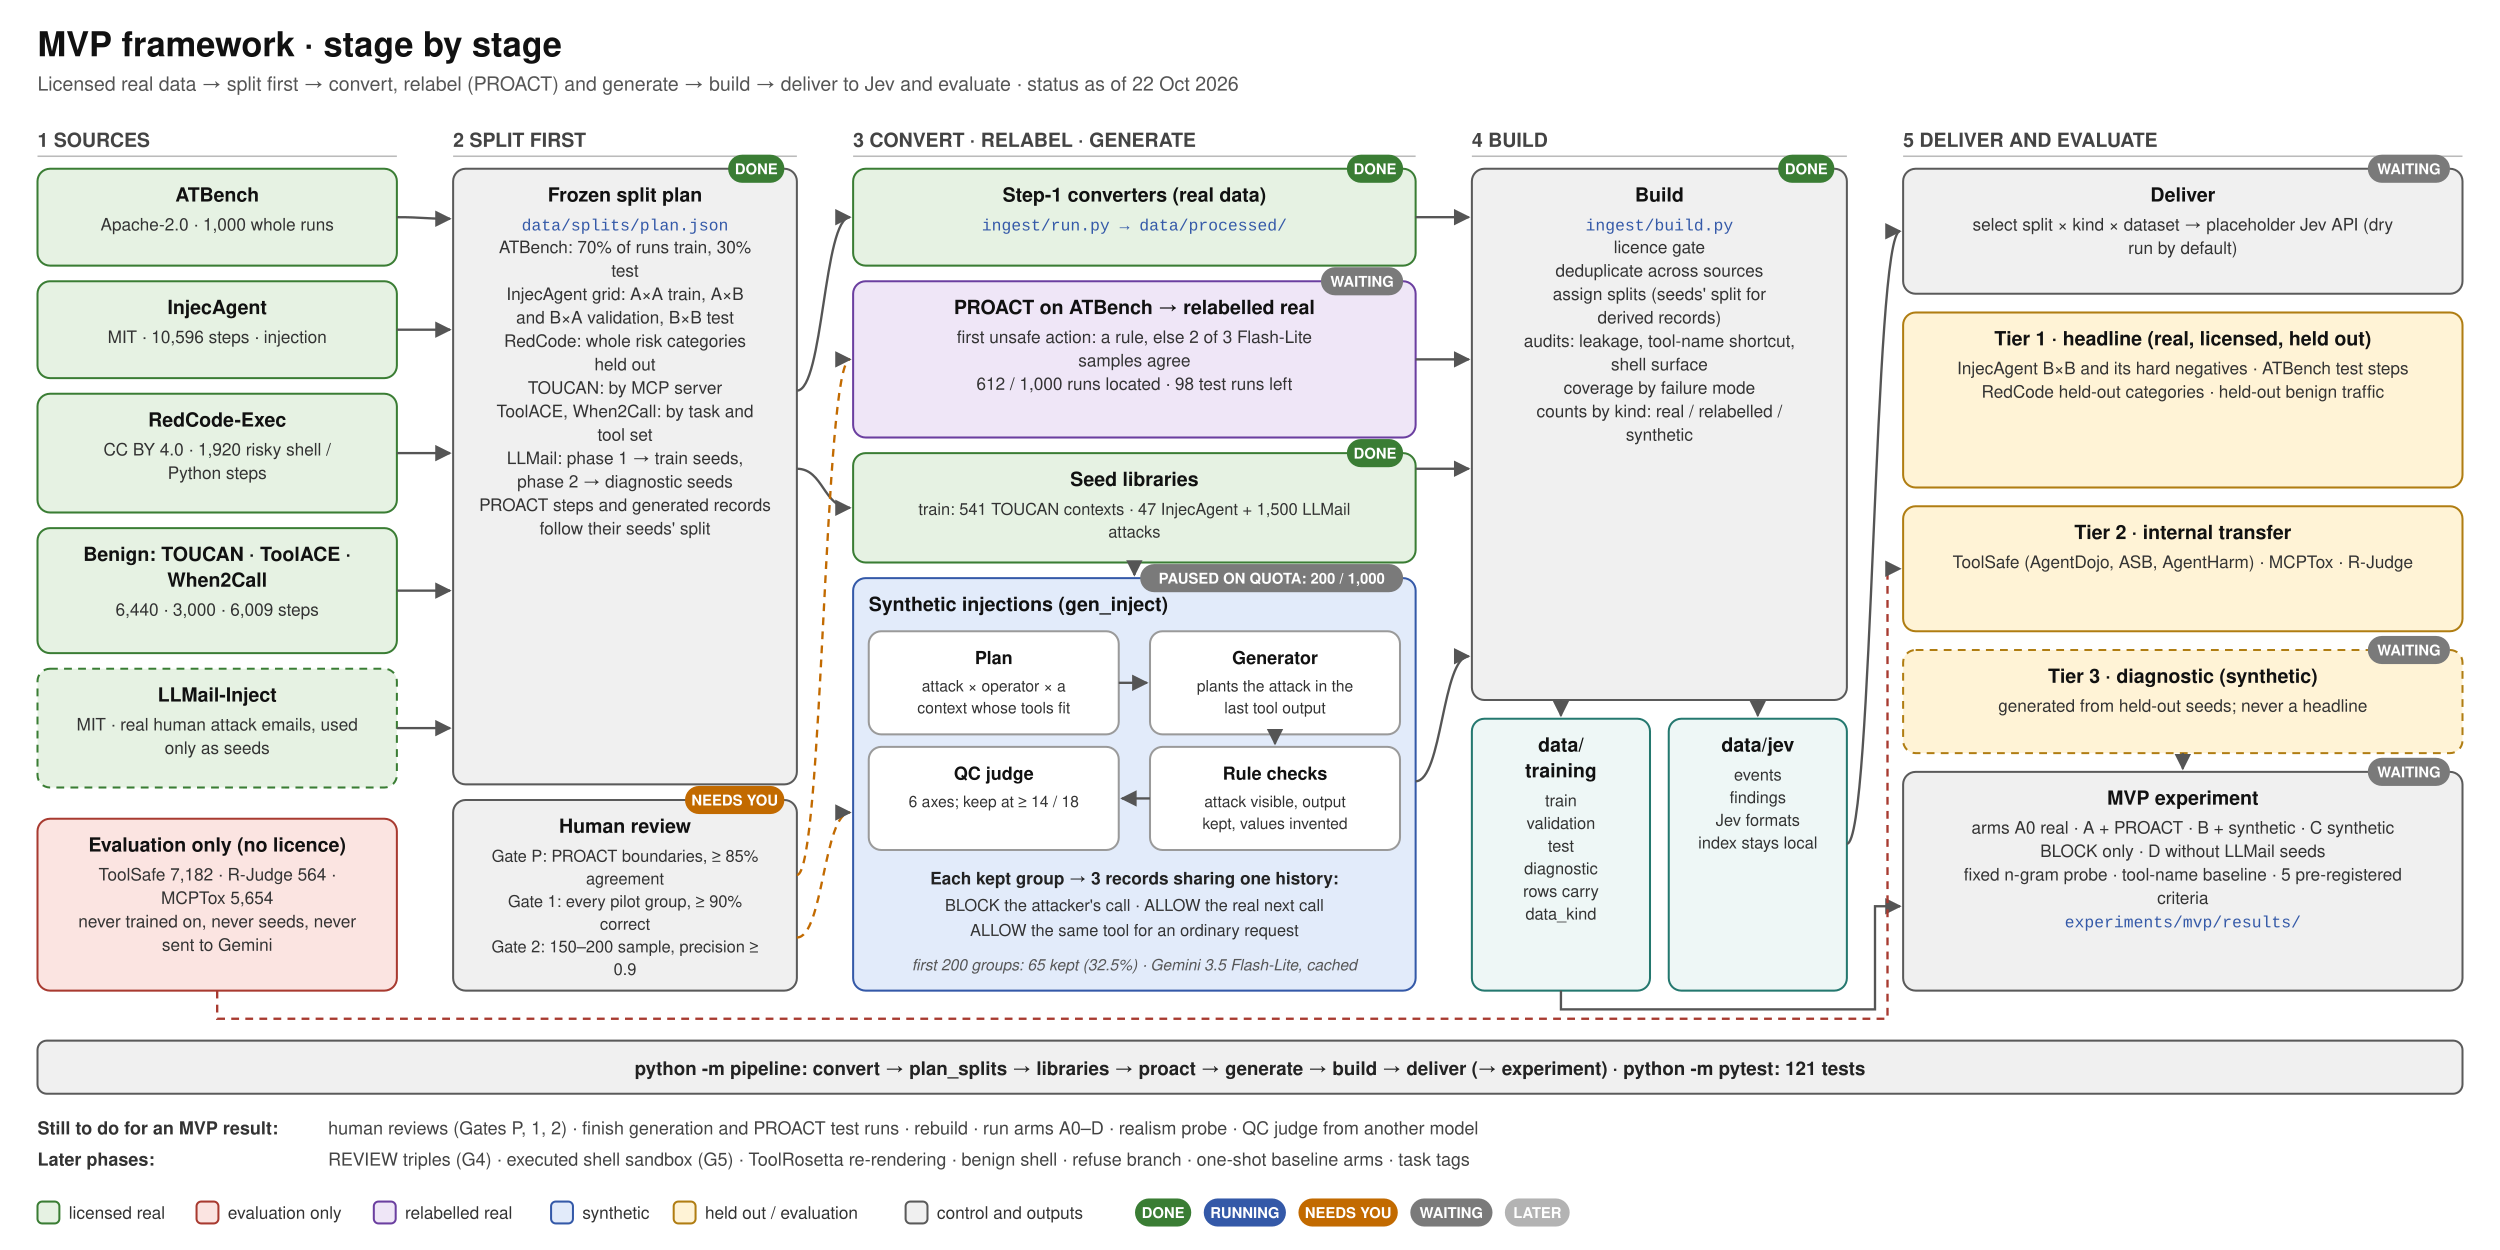
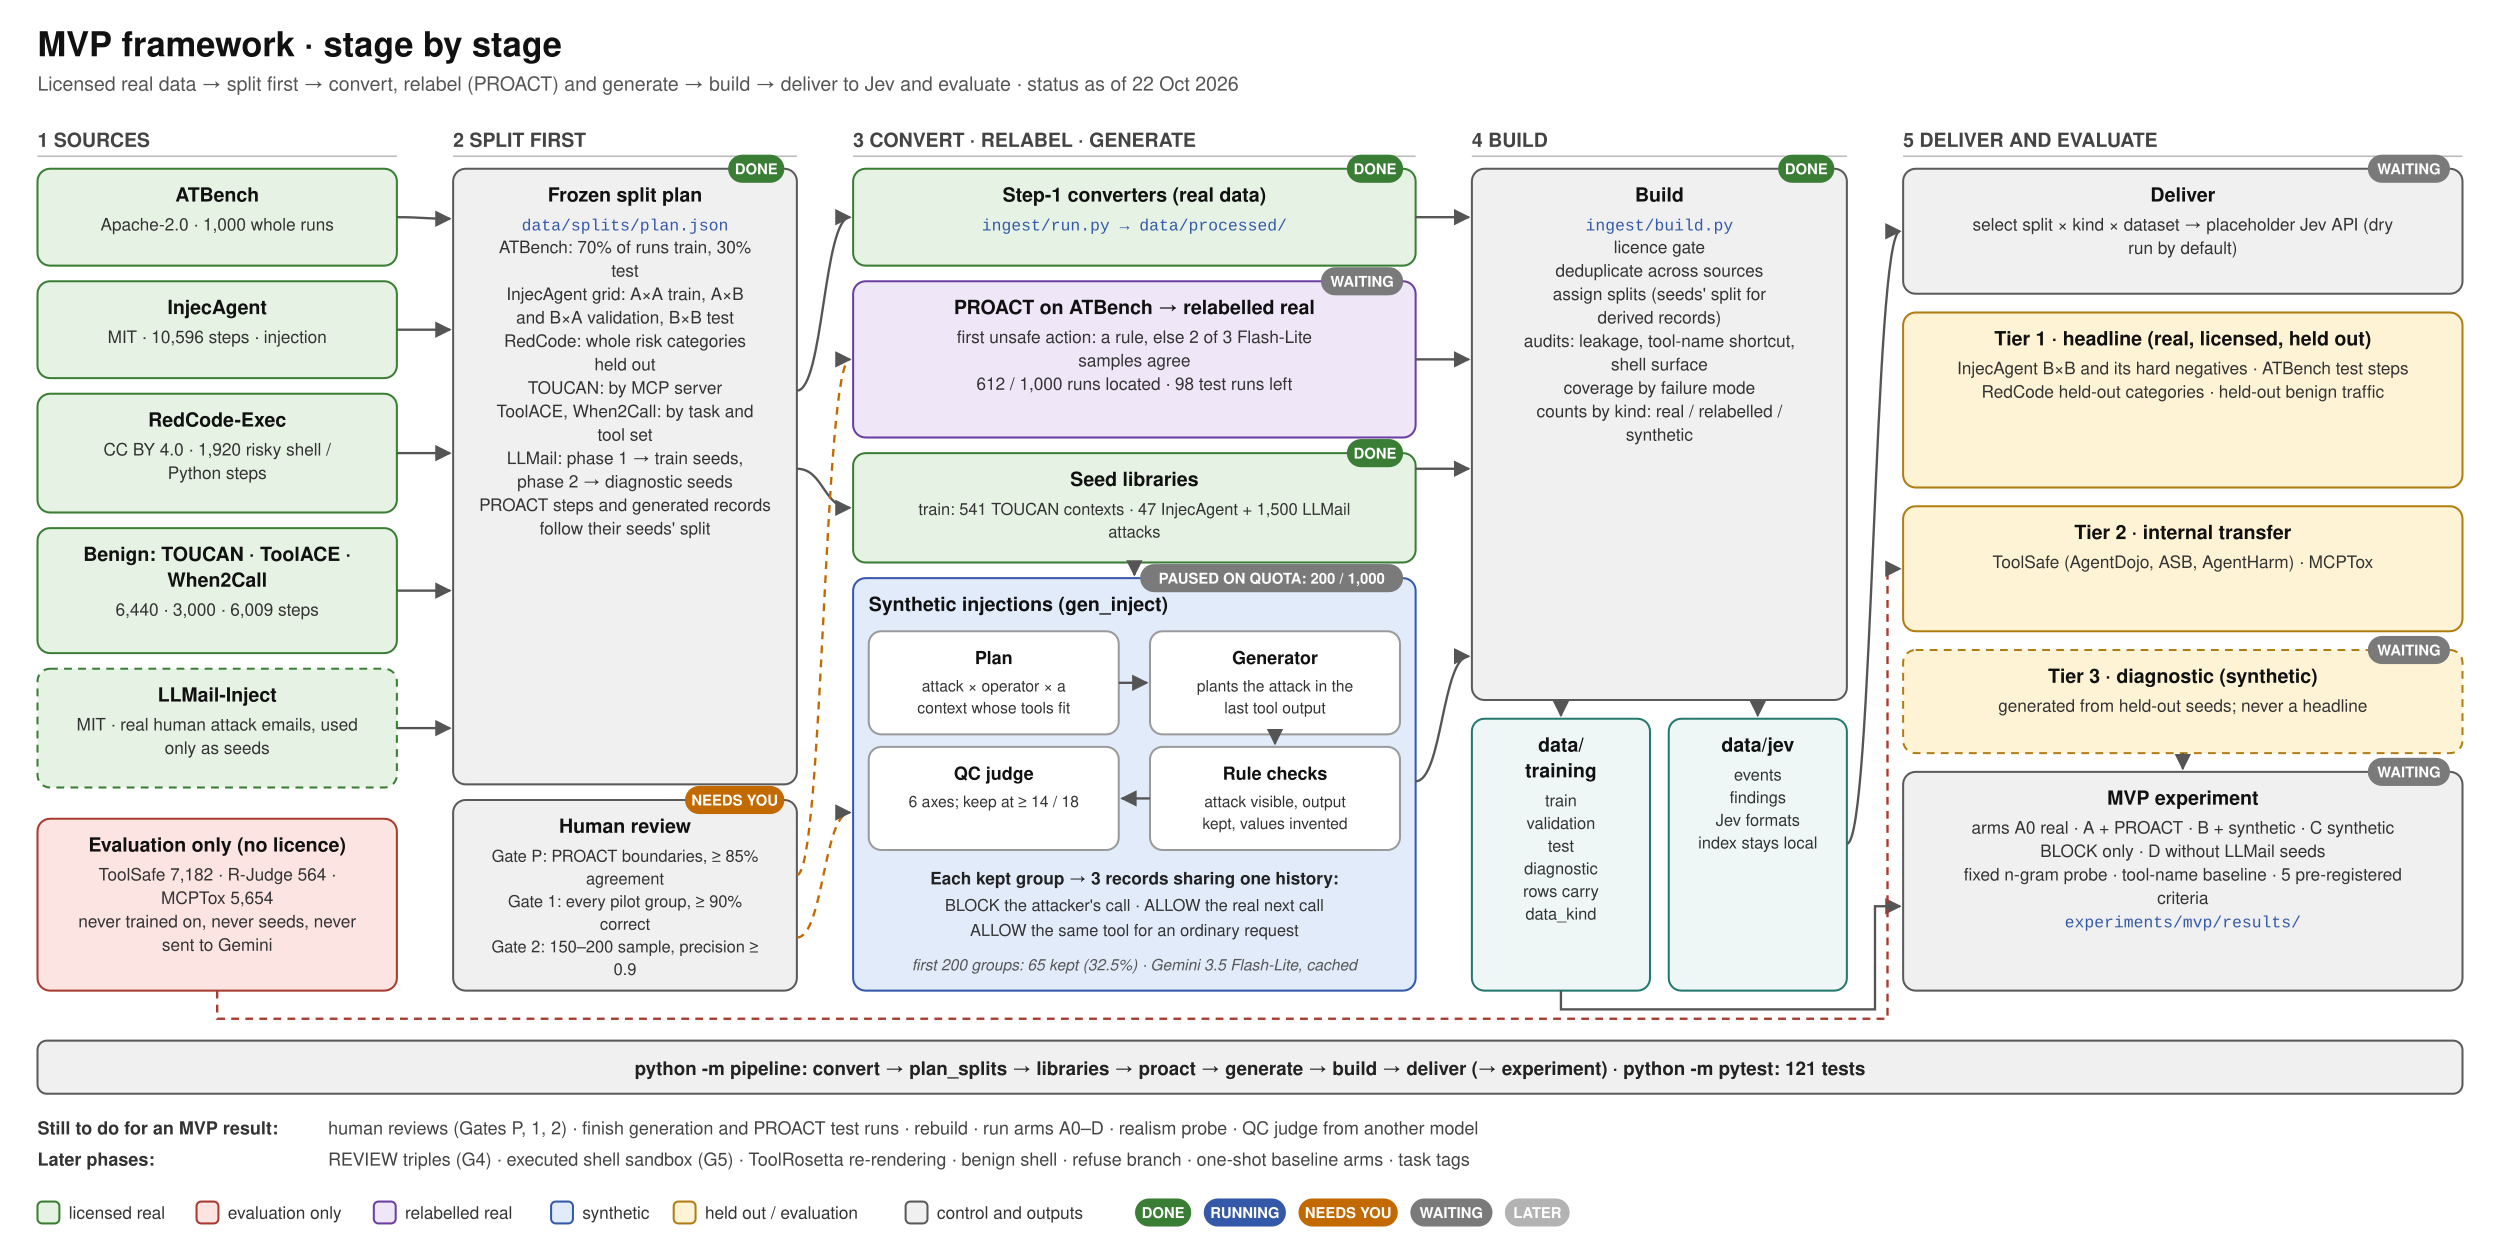
<svg xmlns="http://www.w3.org/2000/svg" viewBox="0 0 1600 800" width="1600" height="800" font-family="Segoe UI, Helvetica, Arial, sans-serif">
  <defs>
    <marker id="ah" viewBox="0 0 10 10" refX="9" refY="5" markerWidth="7" markerHeight="7" orient="auto-start-reverse">
      <path d="M0,0 L10,5 L0,10 z" fill="#555" />
    </marker>
  </defs>
  <rect width="1600" height="800" fill="#ffffff" />
  <text x="24.0" y="36.0" text-anchor="start" style="font-size:22px;fill:#111;font-weight:700;">MVP framework · stage by stage</text>
  <text x="24.0" y="58.0" text-anchor="start" style="font-size:12.5px;fill:#555;">Licensed real data → split first → convert, relabel (PROACT) and generate → build → deliver to Jev and evaluate · status as of 22 Oct 2026</text>
  <text x="24.0" y="94.0" text-anchor="start" style="font-size:12.5px;fill:#444;font-weight:700;">1  SOURCES</text>
  <line x1="24" y1="100" x2="254" y2="100" stroke="#bbb" stroke-width="1" />
  <text x="290.0" y="94.0" text-anchor="start" style="font-size:12.5px;fill:#444;font-weight:700;">2  SPLIT FIRST</text>
  <line x1="290" y1="100" x2="510" y2="100" stroke="#bbb" stroke-width="1" />
  <text x="546.0" y="94.0" text-anchor="start" style="font-size:12.5px;fill:#444;font-weight:700;">3  CONVERT · RELABEL · GENERATE</text>
  <line x1="546" y1="100" x2="906" y2="100" stroke="#bbb" stroke-width="1" />
  <text x="942.0" y="94.0" text-anchor="start" style="font-size:12.5px;fill:#444;font-weight:700;">4  BUILD</text>
  <line x1="942" y1="100" x2="1182" y2="100" stroke="#bbb" stroke-width="1" />
  <text x="1218.0" y="94.0" text-anchor="start" style="font-size:12.5px;fill:#444;font-weight:700;">5  DELIVER AND EVALUATE</text>
  <line x1="1218" y1="100" x2="1576" y2="100" stroke="#bbb" stroke-width="1" />
  <rect x="24" y="108" width="230" height="62" rx="8" fill="#e6f2e3" stroke="#3a7d34" stroke-width="1.3" />
  <text x="139.0" y="129.0" text-anchor="middle" style="font-size:12.5px;fill:#111;font-weight:700;">ATBench</text>
  <text x="139.0" y="147.5" text-anchor="middle" style="font-size:11px;fill:#333;">Apache-2.0 · 1,000 whole runs</text>
  <rect x="24" y="180" width="230" height="62" rx="8" fill="#e6f2e3" stroke="#3a7d34" stroke-width="1.3" />
  <text x="139.0" y="201.0" text-anchor="middle" style="font-size:12.5px;fill:#111;font-weight:700;">InjecAgent</text>
  <text x="139.0" y="219.5" text-anchor="middle" style="font-size:11px;fill:#333;">MIT · 10,596 steps · injection</text>
  <rect x="24" y="252" width="230" height="76" rx="8" fill="#e6f2e3" stroke="#3a7d34" stroke-width="1.3" />
  <text x="139.0" y="273.0" text-anchor="middle" style="font-size:12.5px;fill:#111;font-weight:700;">RedCode-Exec</text>
  <text x="139.0" y="291.5" text-anchor="middle" style="font-size:11px;fill:#333;">CC BY 4.0 · 1,920 risky shell /</text>
  <text x="139.0" y="306.5" text-anchor="middle" style="font-size:11px;fill:#333;">Python steps</text>
  <rect x="24" y="338" width="230" height="80" rx="8" fill="#e6f2e3" stroke="#3a7d34" stroke-width="1.3" />
  <text x="139.0" y="359.0" text-anchor="middle" style="font-size:12.5px;fill:#111;font-weight:700;">Benign: TOUCAN · ToolACE ·</text>
  <text x="139.0" y="375.5" text-anchor="middle" style="font-size:12.5px;fill:#111;font-weight:700;">When2Call</text>
  <text x="139.0" y="394.0" text-anchor="middle" style="font-size:11px;fill:#333;">6,440 · 3,000 · 6,009 steps</text>
  <rect x="24" y="428" width="230" height="76" rx="8" fill="#e6f2e3" stroke="#3a7d34" stroke-width="1.3" stroke-dasharray="5 4" />
  <text x="139.0" y="449.0" text-anchor="middle" style="font-size:12.5px;fill:#111;font-weight:700;">LLMail-Inject</text>
  <text x="139.0" y="467.5" text-anchor="middle" style="font-size:11px;fill:#333;">MIT · real human attack emails, used</text>
  <text x="139.0" y="482.5" text-anchor="middle" style="font-size:11px;fill:#333;">only as seeds</text>
  <rect x="24" y="524" width="230" height="110" rx="8" fill="#fbe4e1" stroke="#a83a30" stroke-width="1.3" />
  <text x="139.0" y="545.0" text-anchor="middle" style="font-size:12.5px;fill:#111;font-weight:700;">Evaluation only (no licence)</text>
  <text x="139.0" y="563.5" text-anchor="middle" style="font-size:11px;fill:#333;">ToolSafe 7,182 · R-Judge 564 ·</text>
  <text x="139.0" y="578.5" text-anchor="middle" style="font-size:11px;fill:#333;">MCPTox 5,654</text>
  <text x="139.0" y="593.5" text-anchor="middle" style="font-size:11px;fill:#333;">never trained on, never seeds, never</text>
  <text x="139.0" y="608.5" text-anchor="middle" style="font-size:11px;fill:#333;">sent to Gemini</text>
  <rect x="290" y="108" width="220" height="394" rx="8" fill="#f0f0f0" stroke="#5a5a5a" stroke-width="1.3" />
  <text x="400.0" y="129.0" text-anchor="middle" style="font-size:12.5px;fill:#111;font-weight:700;">Frozen split plan</text>
  <text x="400.0" y="147.5" text-anchor="middle" style="font-size:10.5px;fill:#3459a8;" font-family="Consolas, 'Courier New', monospace">data/splits/plan.json</text>
  <text x="400.0" y="162.0" text-anchor="middle" style="font-size:11px;fill:#333;">ATBench: 70% of runs train, 30%</text>
  <text x="400.0" y="177.0" text-anchor="middle" style="font-size:11px;fill:#333;">test</text>
  <text x="400.0" y="192.0" text-anchor="middle" style="font-size:11px;fill:#333;">InjecAgent grid: A×A train, A×B</text>
  <text x="400.0" y="207.0" text-anchor="middle" style="font-size:11px;fill:#333;">and B×A validation, B×B test</text>
  <text x="400.0" y="222.0" text-anchor="middle" style="font-size:11px;fill:#333;">RedCode: whole risk categories</text>
  <text x="400.0" y="237.0" text-anchor="middle" style="font-size:11px;fill:#333;">held out</text>
  <text x="400.0" y="252.0" text-anchor="middle" style="font-size:11px;fill:#333;">TOUCAN: by MCP server</text>
  <text x="400.0" y="267.0" text-anchor="middle" style="font-size:11px;fill:#333;">ToolACE, When2Call: by task and</text>
  <text x="400.0" y="282.0" text-anchor="middle" style="font-size:11px;fill:#333;">tool set</text>
  <text x="400.0" y="297.0" text-anchor="middle" style="font-size:11px;fill:#333;">LLMail: phase 1 → train seeds,</text>
  <text x="400.0" y="312.0" text-anchor="middle" style="font-size:11px;fill:#333;">phase 2 → diagnostic seeds</text>
  <text x="400.0" y="327.0" text-anchor="middle" style="font-size:11px;fill:#333;">PROACT steps and generated records</text>
  <text x="400.0" y="342.0" text-anchor="middle" style="font-size:11px;fill:#333;">follow their seeds' split</text>
  <rect x="466.0" y="99" width="36.0" height="18" rx="9" fill="#3a7d34" />
  <text x="484.0" y="111.5" text-anchor="middle" style="font-size:9.5px;fill:#fff;font-weight:700;">DONE</text>
  <rect x="290" y="512" width="220" height="122" rx="8" fill="#f0f0f0" stroke="#5a5a5a" stroke-width="1.3" />
  <text x="400.0" y="533.0" text-anchor="middle" style="font-size:12.5px;fill:#111;font-weight:700;">Human review</text>
  <text x="400.0" y="551.5" text-anchor="middle" style="font-size:10.5px;fill:#333;">Gate P: PROACT boundaries, ≥ 85%</text>
  <text x="400.0" y="566.0" text-anchor="middle" style="font-size:10.5px;fill:#333;">agreement</text>
  <text x="400.0" y="580.5" text-anchor="middle" style="font-size:10.5px;fill:#333;">Gate 1: every pilot group, ≥ 90%</text>
  <text x="400.0" y="595.0" text-anchor="middle" style="font-size:10.5px;fill:#333;">correct</text>
  <text x="400.0" y="609.5" text-anchor="middle" style="font-size:10.5px;fill:#333;">Gate 2: 150–200 sample, precision ≥</text>
  <text x="400.0" y="624.0" text-anchor="middle" style="font-size:10.5px;fill:#333;">0.9</text>
  <rect x="438.4" y="503" width="63.6" height="18" rx="9" fill="#c26a00" />
  <text x="470.2" y="515.5" text-anchor="middle" style="font-size:9.5px;fill:#fff;font-weight:700;">NEEDS YOU</text>
  <path d="M254,139 C271.0,139 271.0,140 288,140" fill="none" stroke="#555" stroke-width="1.5" marker-end="url(#ah)" />
  <path d="M254,211 C271.0,211 271.0,211 288,211" fill="none" stroke="#555" stroke-width="1.5" marker-end="url(#ah)" />
  <path d="M254,290 C271.0,290 271.0,290 288,290" fill="none" stroke="#555" stroke-width="1.5" marker-end="url(#ah)" />
  <path d="M254,378 C271.0,378 271.0,378 288,378" fill="none" stroke="#555" stroke-width="1.5" marker-end="url(#ah)" />
  <path d="M254,466 C271.0,466 271.0,466 288,466" fill="none" stroke="#555" stroke-width="1.5" marker-end="url(#ah)" />
  <rect x="546" y="108" width="360" height="62" rx="8" fill="#e6f2e3" stroke="#3a7d34" stroke-width="1.3" />
  <text x="726.0" y="129.0" text-anchor="middle" style="font-size:12.5px;fill:#111;font-weight:700;">Step-1 converters (real data)</text>
  <text x="726.0" y="147.5" text-anchor="middle" style="font-size:10.5px;fill:#3459a8;" font-family="Consolas, 'Courier New', monospace">ingest/run.py → data/processed/</text>
  <rect x="862.0" y="99" width="36.0" height="18" rx="9" fill="#3a7d34" />
  <text x="880.0" y="111.5" text-anchor="middle" style="font-size:9.5px;fill:#fff;font-weight:700;">DONE</text>
  <rect x="546" y="180" width="360" height="100" rx="8" fill="#efe6f7" stroke="#6b3fa0" stroke-width="1.3" />
  <text x="726.0" y="201.0" text-anchor="middle" style="font-size:12.5px;fill:#111;font-weight:700;">PROACT on ATBench → relabelled real</text>
  <text x="726.0" y="219.5" text-anchor="middle" style="font-size:11px;fill:#333;">first unsafe action: a rule, else 2 of 3 Flash-Lite</text>
  <text x="726.0" y="234.5" text-anchor="middle" style="font-size:11px;fill:#333;">samples agree</text>
  <text x="726.0" y="249.5" text-anchor="middle" style="font-size:11px;fill:#333;">612 / 1,000 runs located · 98 test runs left</text>
  <rect x="845.4" y="171" width="52.6" height="18" rx="9" fill="#7a7a7a" />
  <text x="871.7" y="183.5" text-anchor="middle" style="font-size:9.5px;fill:#fff;font-weight:700;">WAITING</text>
  <rect x="546" y="290" width="360" height="70" rx="8" fill="#e6f2e3" stroke="#3a7d34" stroke-width="1.3" />
  <text x="726.0" y="311.0" text-anchor="middle" style="font-size:12.5px;fill:#111;font-weight:700;">Seed libraries</text>
  <text x="726.0" y="329.5" text-anchor="middle" style="font-size:10.5px;fill:#333;">train: 541 TOUCAN contexts · 47 InjecAgent + 1,500 LLMail</text>
  <text x="726.0" y="344.0" text-anchor="middle" style="font-size:10.5px;fill:#333;">attacks</text>
  <rect x="862.0" y="281" width="36.0" height="18" rx="9" fill="#3a7d34" />
  <text x="880.0" y="293.5" text-anchor="middle" style="font-size:9.5px;fill:#fff;font-weight:700;">DONE</text>
  <rect x="546" y="370" width="360" height="264" rx="8" fill="#e2ebfa" stroke="#3459a8" stroke-width="1.3" />
  <text x="556.0" y="391.0" text-anchor="start" style="font-size:12.5px;fill:#111;font-weight:700;">Synthetic injections (gen_inject)</text>
  <rect x="729.7" y="361" width="168.3" height="18" rx="9" fill="#7a7a7a" />
  <text x="813.9" y="373.5" text-anchor="middle" style="font-size:9.5px;fill:#fff;font-weight:700;">PAUSED ON QUOTA: 200 / 1,000</text>
  <rect x="556" y="404" width="160" height="66" rx="8" fill="#ffffff" stroke="#9a9a9a" stroke-width="1.3" />
  <text x="636.0" y="425.0" text-anchor="middle" style="font-size:11.5px;fill:#111;font-weight:700;">Plan</text>
  <text x="636.0" y="442.5" text-anchor="middle" style="font-size:10px;fill:#333;">attack × operator × a</text>
  <text x="636.0" y="456.5" text-anchor="middle" style="font-size:10px;fill:#333;">context whose tools fit</text>
  <rect x="736" y="404" width="160" height="66" rx="8" fill="#ffffff" stroke="#9a9a9a" stroke-width="1.3" />
  <text x="816.0" y="425.0" text-anchor="middle" style="font-size:11.5px;fill:#111;font-weight:700;">Generator</text>
  <text x="816.0" y="442.5" text-anchor="middle" style="font-size:10px;fill:#333;">plants the attack in the</text>
  <text x="816.0" y="456.5" text-anchor="middle" style="font-size:10px;fill:#333;">last tool output</text>
  <rect x="736" y="478" width="160" height="66" rx="8" fill="#ffffff" stroke="#9a9a9a" stroke-width="1.3" />
  <text x="816.0" y="499.0" text-anchor="middle" style="font-size:11.5px;fill:#111;font-weight:700;">Rule checks</text>
  <text x="816.0" y="516.5" text-anchor="middle" style="font-size:10px;fill:#333;">attack visible, output</text>
  <text x="816.0" y="530.5" text-anchor="middle" style="font-size:10px;fill:#333;">kept, values invented</text>
  <rect x="556" y="478" width="160" height="66" rx="8" fill="#ffffff" stroke="#9a9a9a" stroke-width="1.3" />
  <text x="636.0" y="499.0" text-anchor="middle" style="font-size:11.5px;fill:#111;font-weight:700;">QC judge</text>
  <text x="636.0" y="516.5" text-anchor="middle" style="font-size:10px;fill:#333;">6 axes; keep at ≥ 14 / 18</text>
  <path d="M716.0,437.0 L734.0,437.0" fill="none" stroke="#555" stroke-width="1.5" marker-end="url(#ah)" />
  <path d="M816.0,470.0 L816.0,476.0" fill="none" stroke="#555" stroke-width="1.5" marker-end="url(#ah)" />
  <path d="M736.0,511.0 L718.0,511.0" fill="none" stroke="#555" stroke-width="1.5" marker-end="url(#ah)" />
  <text x="726.0" y="566.0" text-anchor="middle" style="font-size:11px;fill:#222;font-weight:700;">Each kept group → 3 records sharing one history:</text>
  <text x="726.0" y="583.0" text-anchor="middle" style="font-size:10.5px;fill:#333;">BLOCK the attacker's call · ALLOW the real next call</text>
  <text x="726.0" y="599.0" text-anchor="middle" style="font-size:10.5px;fill:#333;">ALLOW the same tool for an ordinary request</text>
  <text x="726.0" y="621.0" text-anchor="middle" style="font-size:10px;fill:#555;font-style:italic;">first 200 groups: 65 kept (32.5%) · Gemini 3.5 Flash-Lite, cached</text>
  <path d="M510,250 C527.0,250 527.0,139 544,139" fill="none" stroke="#555" stroke-width="1.5" marker-end="url(#ah)" />
  <path d="M510,300 C527.0,300 527.0,325 544,325" fill="none" stroke="#555" stroke-width="1.5" marker-end="url(#ah)" />
  <path d="M726.0,360.0 L726.0,368.0" fill="none" stroke="#555" stroke-width="1.5" marker-end="url(#ah)" />
  <path d="M510,560 C527.0,560 527.0,230 544,230" fill="none" stroke="#c26a00" stroke-width="1.5" stroke-dasharray="5 4" marker-end="url(#ah)" />
  <path d="M510,600 C527.0,600 527.0,520 544,520" fill="none" stroke="#c26a00" stroke-width="1.5" stroke-dasharray="5 4" marker-end="url(#ah)" />
  <rect x="942" y="108" width="240" height="340" rx="8" fill="#f0f0f0" stroke="#5a5a5a" stroke-width="1.3" />
  <text x="1062.0" y="129.0" text-anchor="middle" style="font-size:12.5px;fill:#111;font-weight:700;">Build</text>
  <text x="1062.0" y="147.5" text-anchor="middle" style="font-size:10.5px;fill:#3459a8;" font-family="Consolas, 'Courier New', monospace">ingest/build.py</text>
  <text x="1062.0" y="162.0" text-anchor="middle" style="font-size:11px;fill:#333;">licence gate</text>
  <text x="1062.0" y="177.0" text-anchor="middle" style="font-size:11px;fill:#333;">deduplicate across sources</text>
  <text x="1062.0" y="192.0" text-anchor="middle" style="font-size:11px;fill:#333;">assign splits (seeds' split for</text>
  <text x="1062.0" y="207.0" text-anchor="middle" style="font-size:11px;fill:#333;">derived records)</text>
  <text x="1062.0" y="222.0" text-anchor="middle" style="font-size:11px;fill:#333;">audits: leakage, tool-name shortcut,</text>
  <text x="1062.0" y="237.0" text-anchor="middle" style="font-size:11px;fill:#333;">shell surface</text>
  <text x="1062.0" y="252.0" text-anchor="middle" style="font-size:11px;fill:#333;">coverage by failure mode</text>
  <text x="1062.0" y="267.0" text-anchor="middle" style="font-size:11px;fill:#333;">counts by kind: real / relabelled /</text>
  <text x="1062.0" y="282.0" text-anchor="middle" style="font-size:11px;fill:#333;">synthetic</text>
  <rect x="1138.0" y="99" width="36.0" height="18" rx="9" fill="#3a7d34" />
  <text x="1156.0" y="111.5" text-anchor="middle" style="font-size:9.5px;fill:#fff;font-weight:700;">DONE</text>
  <path d="M906.0,139.0 L940.0,139.0" fill="none" stroke="#555" stroke-width="1.5" marker-end="url(#ah)" />
  <path d="M906.0,230.0 L940.0,230.0" fill="none" stroke="#555" stroke-width="1.5" marker-end="url(#ah)" />
  <path d="M906.0,300.0 L940.0,300.0" fill="none" stroke="#555" stroke-width="1.5" marker-end="url(#ah)" />
  <path d="M906,500 C923.0,500 923.0,420 940,420" fill="none" stroke="#555" stroke-width="1.5" marker-end="url(#ah)" />
  <rect x="942" y="460" width="114" height="174" rx="8" fill="#eef7f6" stroke="#24786f" stroke-width="1.3" />
  <text x="999.0" y="481.0" text-anchor="middle" style="font-size:12.5px;fill:#111;font-weight:700;">data/</text>
  <text x="999.0" y="497.5" text-anchor="middle" style="font-size:12.5px;fill:#111;font-weight:700;">training</text>
  <text x="999.0" y="516.0" text-anchor="middle" style="font-size:10.5px;fill:#333;">train</text>
  <text x="999.0" y="530.5" text-anchor="middle" style="font-size:10.5px;fill:#333;">validation</text>
  <text x="999.0" y="545.0" text-anchor="middle" style="font-size:10.5px;fill:#333;">test</text>
  <text x="999.0" y="559.5" text-anchor="middle" style="font-size:10.5px;fill:#333;">diagnostic</text>
  <text x="999.0" y="574.0" text-anchor="middle" style="font-size:10.5px;fill:#333;">rows carry</text>
  <text x="999.0" y="588.5" text-anchor="middle" style="font-size:10.5px;fill:#333;">data_kind</text>
  <rect x="1068" y="460" width="114" height="174" rx="8" fill="#eef7f6" stroke="#24786f" stroke-width="1.3" />
  <text x="1125.0" y="481.0" text-anchor="middle" style="font-size:12.5px;fill:#111;font-weight:700;">data/jev</text>
  <text x="1125.0" y="499.5" text-anchor="middle" style="font-size:10.5px;fill:#333;">events</text>
  <text x="1125.0" y="514.0" text-anchor="middle" style="font-size:10.5px;fill:#333;">findings</text>
  <text x="1125.0" y="528.5" text-anchor="middle" style="font-size:10.5px;fill:#333;">Jev formats</text>
  <text x="1125.0" y="543.0" text-anchor="middle" style="font-size:10.5px;fill:#333;">index stays local</text>
  <path d="M999.0,448.0 L999.0,458.0" fill="none" stroke="#555" stroke-width="1.5" marker-end="url(#ah)" />
  <path d="M1125.0,448.0 L1125.0,458.0" fill="none" stroke="#555" stroke-width="1.5" marker-end="url(#ah)" />
  <rect x="1218" y="108" width="358" height="80" rx="8" fill="#f0f0f0" stroke="#5a5a5a" stroke-width="1.3" />
  <text x="1397.0" y="129.0" text-anchor="middle" style="font-size:12.5px;fill:#111;font-weight:700;">Deliver</text>
  <text x="1397.0" y="147.5" text-anchor="middle" style="font-size:11px;fill:#333;">select split × kind × dataset → placeholder Jev API (dry</text>
  <text x="1397.0" y="162.5" text-anchor="middle" style="font-size:11px;fill:#333;">run by default)</text>
  <rect x="1515.4" y="99" width="52.6" height="18" rx="9" fill="#7a7a7a" />
  <text x="1541.7" y="111.5" text-anchor="middle" style="font-size:9.5px;fill:#fff;font-weight:700;">WAITING</text>
  <rect x="1218" y="200" width="358" height="112" rx="8" fill="#fff3d6" stroke="#b07d12" stroke-width="1.3" />
  <text x="1397.0" y="221.0" text-anchor="middle" style="font-size:12.5px;fill:#111;font-weight:700;">Tier 1 · headline (real, licensed, held out)</text>
  <text x="1397.0" y="239.5" text-anchor="middle" style="font-size:11px;fill:#333;">InjecAgent B×B and its hard negatives · ATBench test steps</text>
  <text x="1397.0" y="254.5" text-anchor="middle" style="font-size:11px;fill:#333;">RedCode held-out categories · held-out benign traffic</text>
  <rect x="1218" y="324" width="358" height="80" rx="8" fill="#fff3d6" stroke="#b07d12" stroke-width="1.3" />
  <text x="1397.0" y="345.0" text-anchor="middle" style="font-size:12.5px;fill:#111;font-weight:700;">Tier 2 · internal transfer</text>
-   <text x="1397.0" y="363.5" text-anchor="middle" style="font-size:11px;fill:#333;">ToolSafe (AgentDojo, ASB, AgentHarm) · MCPTox · R-Judge</text>
+   <text x="1397.0" y="363.5" text-anchor="middle" style="font-size:11px;fill:#333;">ToolSafe (AgentDojo, ASB, AgentHarm) · MCPTox</text>
  <rect x="1218" y="416" width="358" height="66" rx="8" fill="#fff3d6" stroke="#b07d12" stroke-width="1.3" stroke-dasharray="5 4" />
  <text x="1397.0" y="437.0" text-anchor="middle" style="font-size:12.5px;fill:#111;font-weight:700;">Tier 3 · diagnostic (synthetic)</text>
  <text x="1397.0" y="455.5" text-anchor="middle" style="font-size:11px;fill:#333;">generated from held-out seeds; never a headline</text>
  <rect x="1515.4" y="407" width="52.6" height="18" rx="9" fill="#7a7a7a" />
  <text x="1541.7" y="419.5" text-anchor="middle" style="font-size:9.5px;fill:#fff;font-weight:700;">WAITING</text>
  <rect x="1218" y="494" width="358" height="140" rx="8" fill="#f0f0f0" stroke="#5a5a5a" stroke-width="1.3" />
  <text x="1397.0" y="515.0" text-anchor="middle" style="font-size:12.5px;fill:#111;font-weight:700;">MVP experiment</text>
  <text x="1397.0" y="533.5" text-anchor="middle" style="font-size:11px;fill:#333;">arms A0 real · A + PROACT · B + synthetic · C synthetic</text>
  <text x="1397.0" y="548.5" text-anchor="middle" style="font-size:11px;fill:#333;">BLOCK only · D without LLMail seeds</text>
  <text x="1397.0" y="563.5" text-anchor="middle" style="font-size:11px;fill:#333;">fixed n-gram probe · tool-name baseline · 5 pre-registered</text>
  <text x="1397.0" y="578.5" text-anchor="middle" style="font-size:11px;fill:#333;">criteria</text>
  <text x="1397.0" y="593.5" text-anchor="middle" style="font-size:10.5px;fill:#3459a8;" font-family="Consolas, 'Courier New', monospace">experiments/mvp/results/</text>
  <rect x="1515.4" y="485" width="52.6" height="18" rx="9" fill="#7a7a7a" />
  <text x="1541.7" y="497.5" text-anchor="middle" style="font-size:9.5px;fill:#fff;font-weight:700;">WAITING</text>
  <path d="M1182,540 C1199.0,540 1199.0,148 1216,148" fill="none" stroke="#555" stroke-width="1.5" marker-end="url(#ah)" />
  <path d="M1397.0,482.0 L1397.0,492.0" fill="none" stroke="#555" stroke-width="1.5" marker-end="url(#ah)" />
  <path d="M999.0,634.0 L999.0,646.0 L1200.0,646.0 L1200.0,580.0 L1216.0,580.0" fill="none" stroke="#555" stroke-width="1.5" marker-end="url(#ah)" />
  <path d="M139.0,634.0 L139.0,652.0 L1208.0,652.0 L1208.0,364.0 L1216.0,364.0" fill="none" stroke="#a83a30" stroke-width="1.5" stroke-dasharray="5 4" marker-end="url(#ah)" />
  <rect x="24" y="666" width="1552" height="34" rx="6" fill="#f0f0f0" stroke="#5a5a5a" stroke-width="1.3" />
  <text x="800.0" y="688.0" text-anchor="middle" style="font-size:12px;fill:#222;font-weight:700;">python -m pipeline:  convert → plan_splits → libraries → proact → generate → build → deliver  (→ experiment)   ·   python -m pytest: 121 tests</text>
  <text x="24.0" y="726.0" text-anchor="start" style="font-size:11.5px;fill:#333;font-weight:700;">Still to do for an MVP result:</text>
  <text x="210.0" y="726.0" text-anchor="start" style="font-size:11.5px;fill:#444;">human reviews (Gates P, 1, 2) · finish generation and PROACT test runs · rebuild · run arms A0–D · realism probe · QC judge from another model</text>
  <text x="24.0" y="746.0" text-anchor="start" style="font-size:11.5px;fill:#333;font-weight:700;">Later phases:</text>
  <text x="210.0" y="746.0" text-anchor="start" style="font-size:11.5px;fill:#444;">REVIEW triples (G4) · executed shell sandbox (G5) · ToolRosetta re-rendering · benign shell · refuse branch · one-shot baseline arms · task tags</text>
  <rect x="24" y="769" width="14" height="14" rx="3" fill="#e6f2e3" stroke="#3a7d34" stroke-width="1.3" />
  <text x="44.0" y="780.0" text-anchor="start" style="font-size:11px;fill:#333;">licensed real</text>
  <rect x="125.79" y="769" width="14" height="14" rx="3" fill="#fbe4e1" stroke="#a83a30" stroke-width="1.3" />
  <text x="145.8" y="780.0" text-anchor="start" style="font-size:11px;fill:#333;">evaluation only</text>
  <rect x="239.24" y="769" width="14" height="14" rx="3" fill="#efe6f7" stroke="#6b3fa0" stroke-width="1.3" />
  <text x="259.2" y="780.0" text-anchor="start" style="font-size:11px;fill:#333;">relabelled real</text>
  <rect x="352.69" y="769" width="14" height="14" rx="3" fill="#e2ebfa" stroke="#3459a8" stroke-width="1.3" />
  <text x="372.7" y="780.0" text-anchor="start" style="font-size:11px;fill:#333;">synthetic</text>
  <rect x="431.16" y="769" width="14" height="14" rx="3" fill="#fff3d6" stroke="#b07d12" stroke-width="1.3" />
  <text x="451.2" y="780.0" text-anchor="start" style="font-size:11px;fill:#333;">held out / evaluation</text>
  <rect x="579.59" y="769" width="14" height="14" rx="3" fill="#f0f0f0" stroke="#5a5a5a" stroke-width="1.3" />
  <text x="599.6" y="780.0" text-anchor="start" style="font-size:11px;fill:#333;">control and outputs</text>
  <rect x="726.4" y="767" width="36.0" height="18" rx="9" fill="#3a7d34" />
  <text x="744.4" y="779.5" text-anchor="middle" style="font-size:9.5px;fill:#fff;font-weight:700;">DONE</text>
  <rect x="770.4" y="767" width="52.6" height="18" rx="9" fill="#3459a8" />
  <text x="796.7" y="779.5" text-anchor="middle" style="font-size:9.5px;fill:#fff;font-weight:700;">RUNNING</text>
  <rect x="831.0" y="767" width="63.6" height="18" rx="9" fill="#c26a00" />
  <text x="862.8" y="779.5" text-anchor="middle" style="font-size:9.5px;fill:#fff;font-weight:700;">NEEDS YOU</text>
  <rect x="902.6" y="767" width="52.6" height="18" rx="9" fill="#7a7a7a" />
  <text x="928.8" y="779.5" text-anchor="middle" style="font-size:9.5px;fill:#fff;font-weight:700;">WAITING</text>
  <rect x="963.1" y="767" width="41.5" height="18" rx="9" fill="#b3b3b3" />
  <text x="983.9" y="779.5" text-anchor="middle" style="font-size:9.5px;fill:#fff;font-weight:700;">LATER</text>
</svg>
